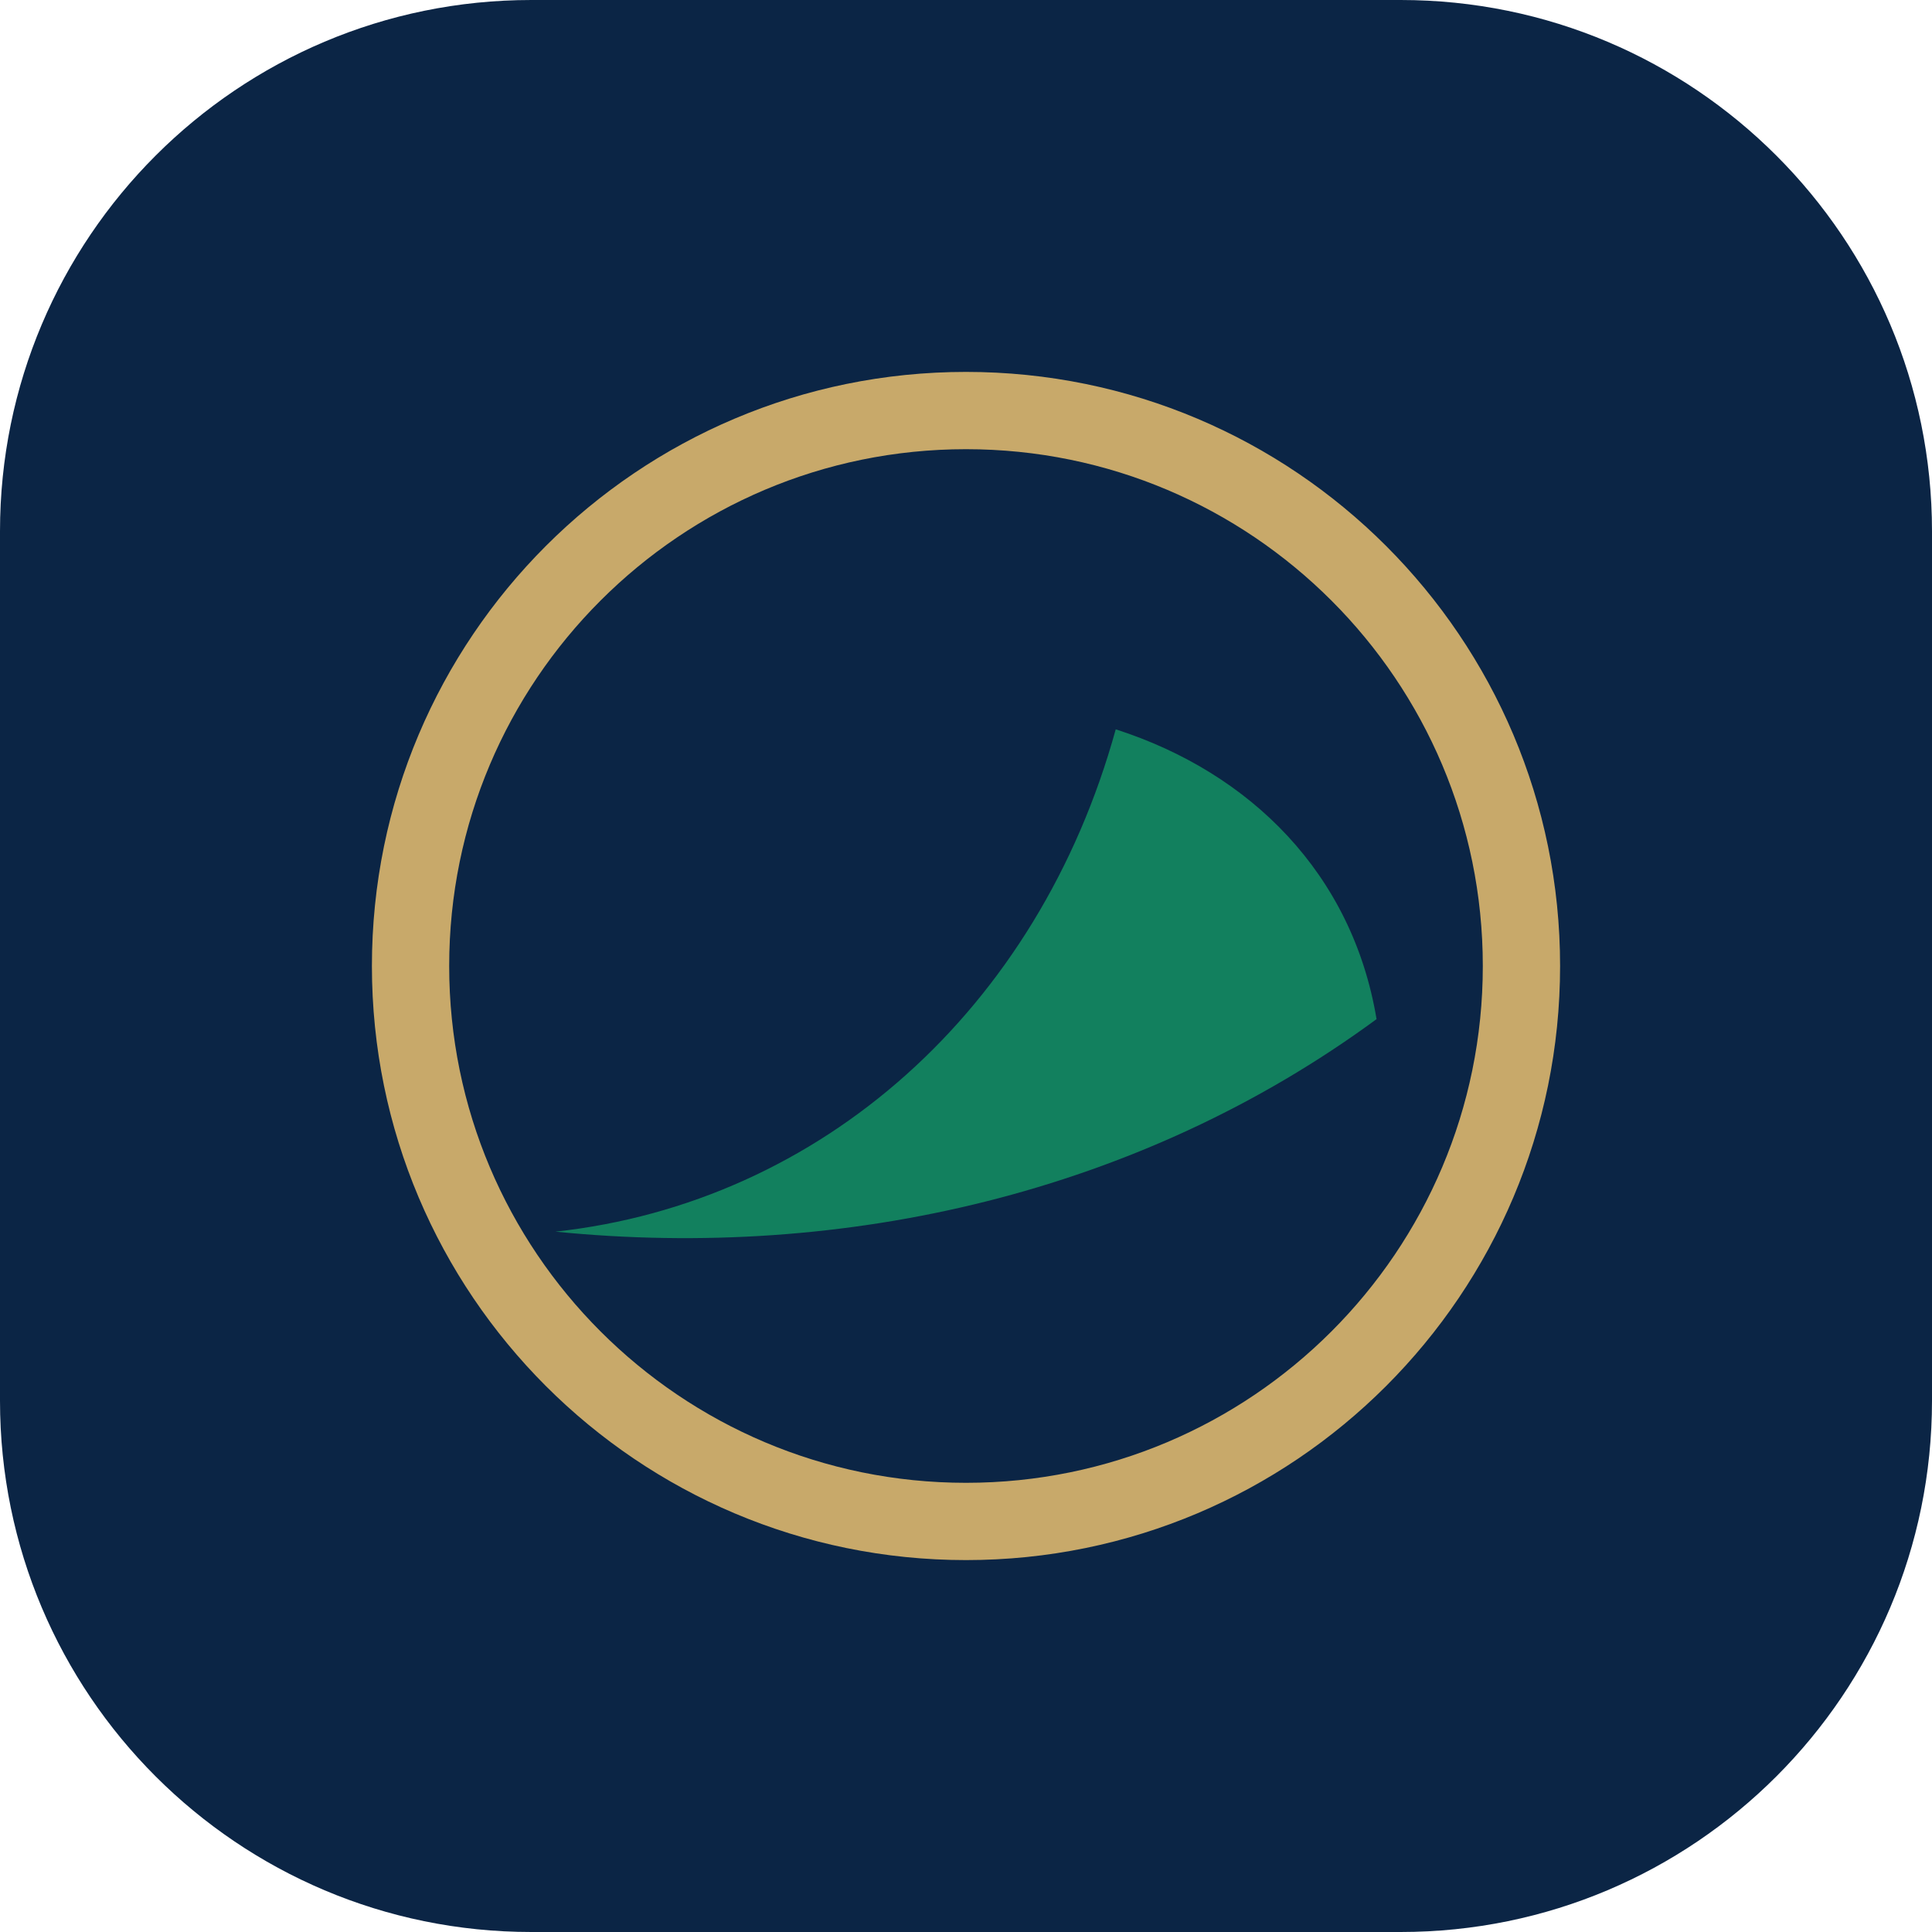
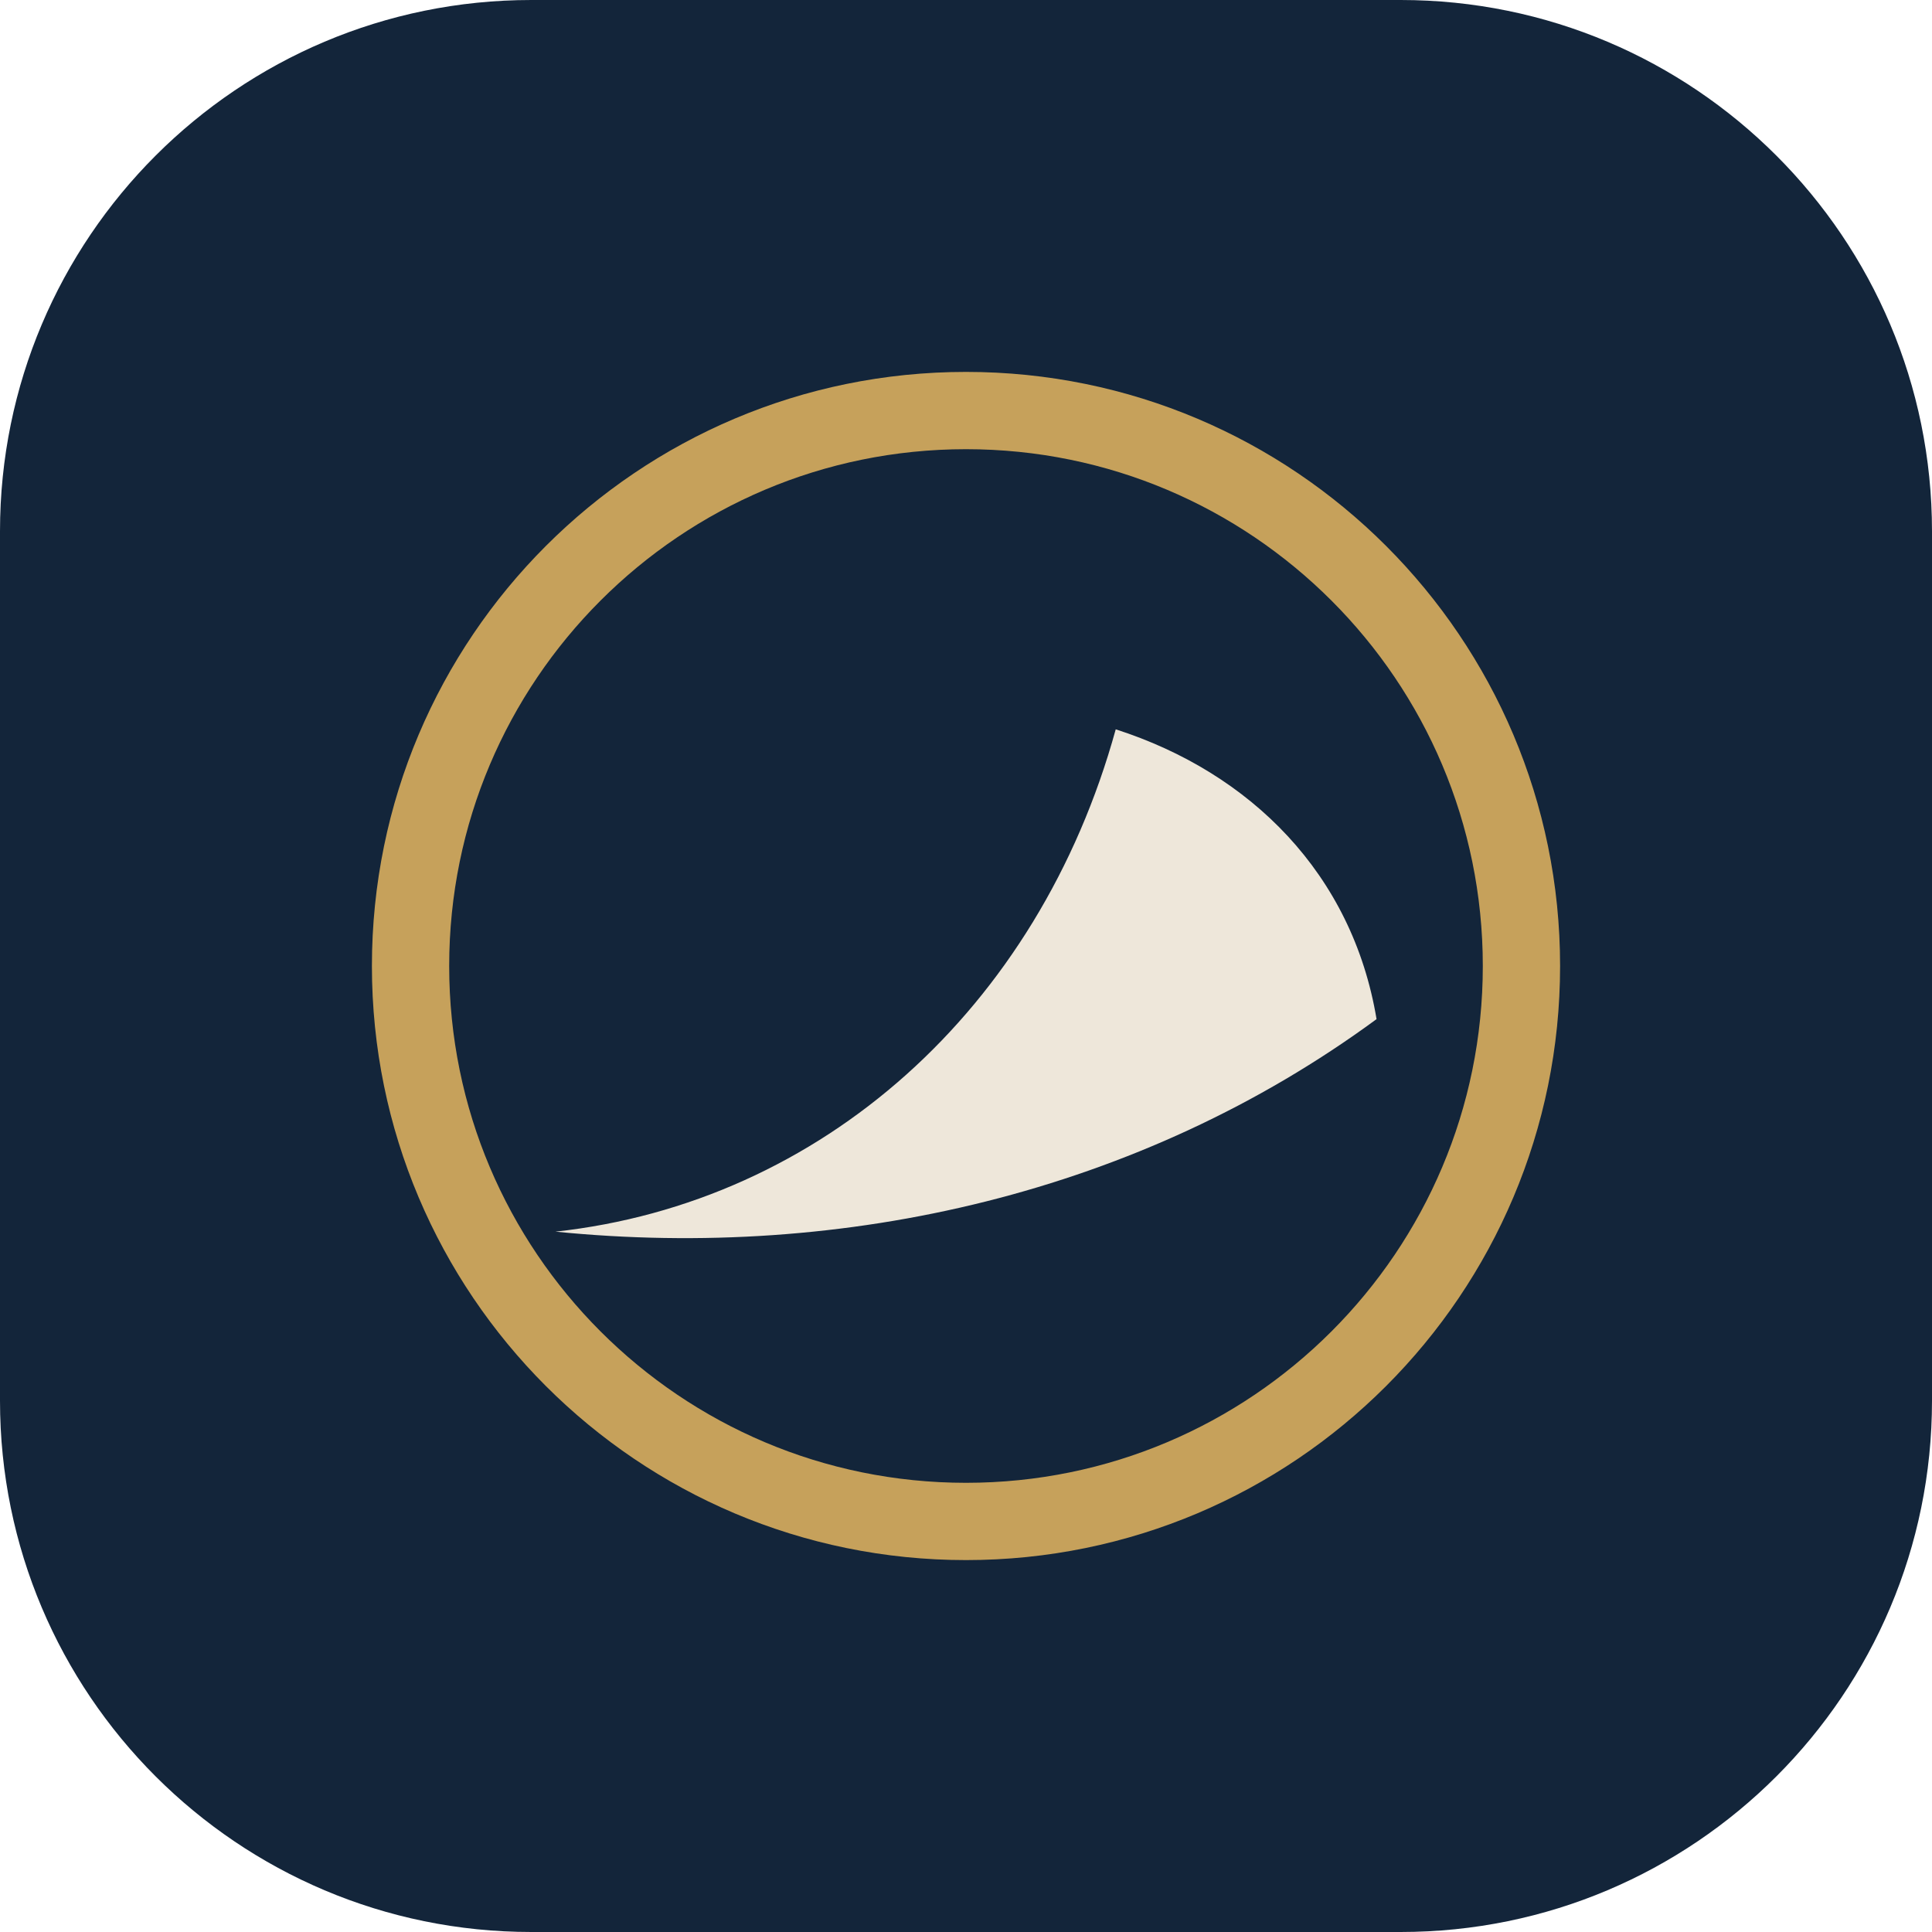
<svg xmlns="http://www.w3.org/2000/svg" viewBox="0 0 40 40">
-   <rect width="40" height="40" rx="11" fill="#0B2545" />
-   <circle cx="20" cy="20" r="11.5" fill="none" stroke="#C8A96A" stroke-width="1.6" />
-   <path d="M11.5 25.5c5.5-.6 10-4.6 11.6-10.4 2.8.9 4.9 3 5.4 6-4.9 3.6-11 5-17 4.4z" fill="#12805E" />
+   <rect width="40" height="40" rx="11" fill="#13253A" />
+   <circle cx="20" cy="20" r="11.5" fill="none" stroke="#C6A15B" stroke-width="1.6" />
+   <path d="M11.5 25.5c5.5-.6 10-4.6 11.6-10.4 2.8.9 4.9 3 5.4 6-4.9 3.6-11 5-17 4.4z" fill="#EEE7DA" />
</svg>
